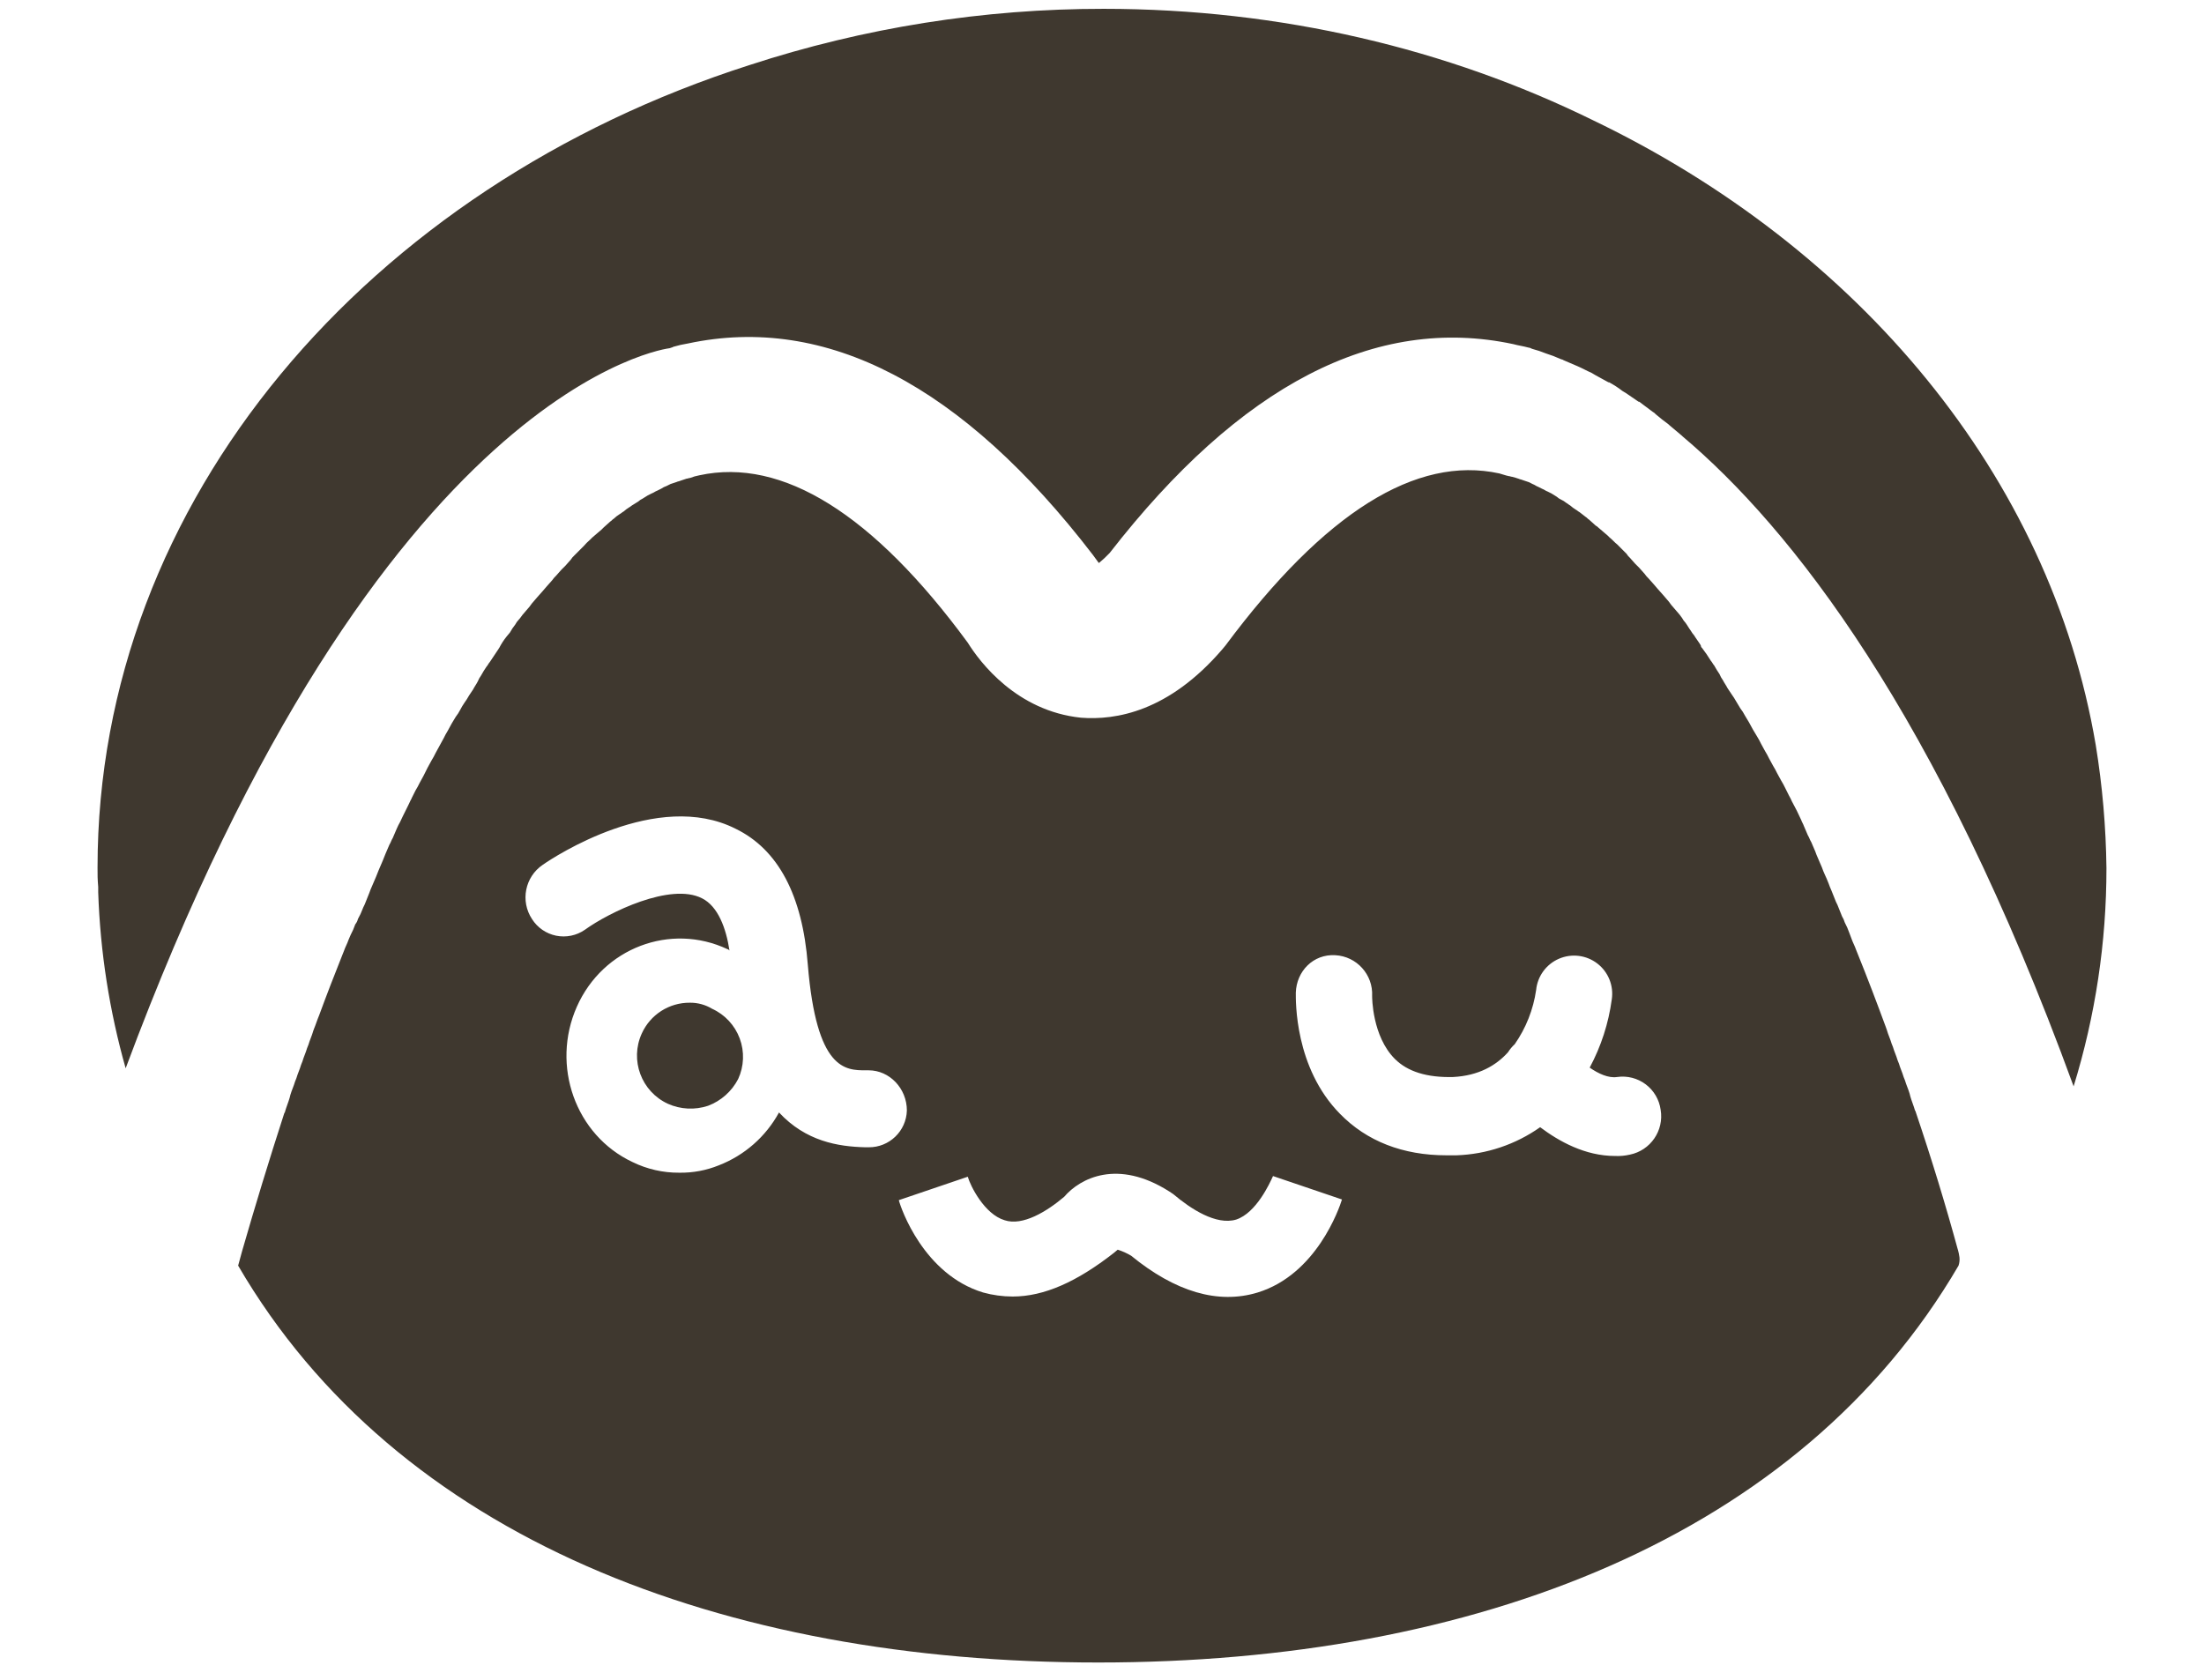
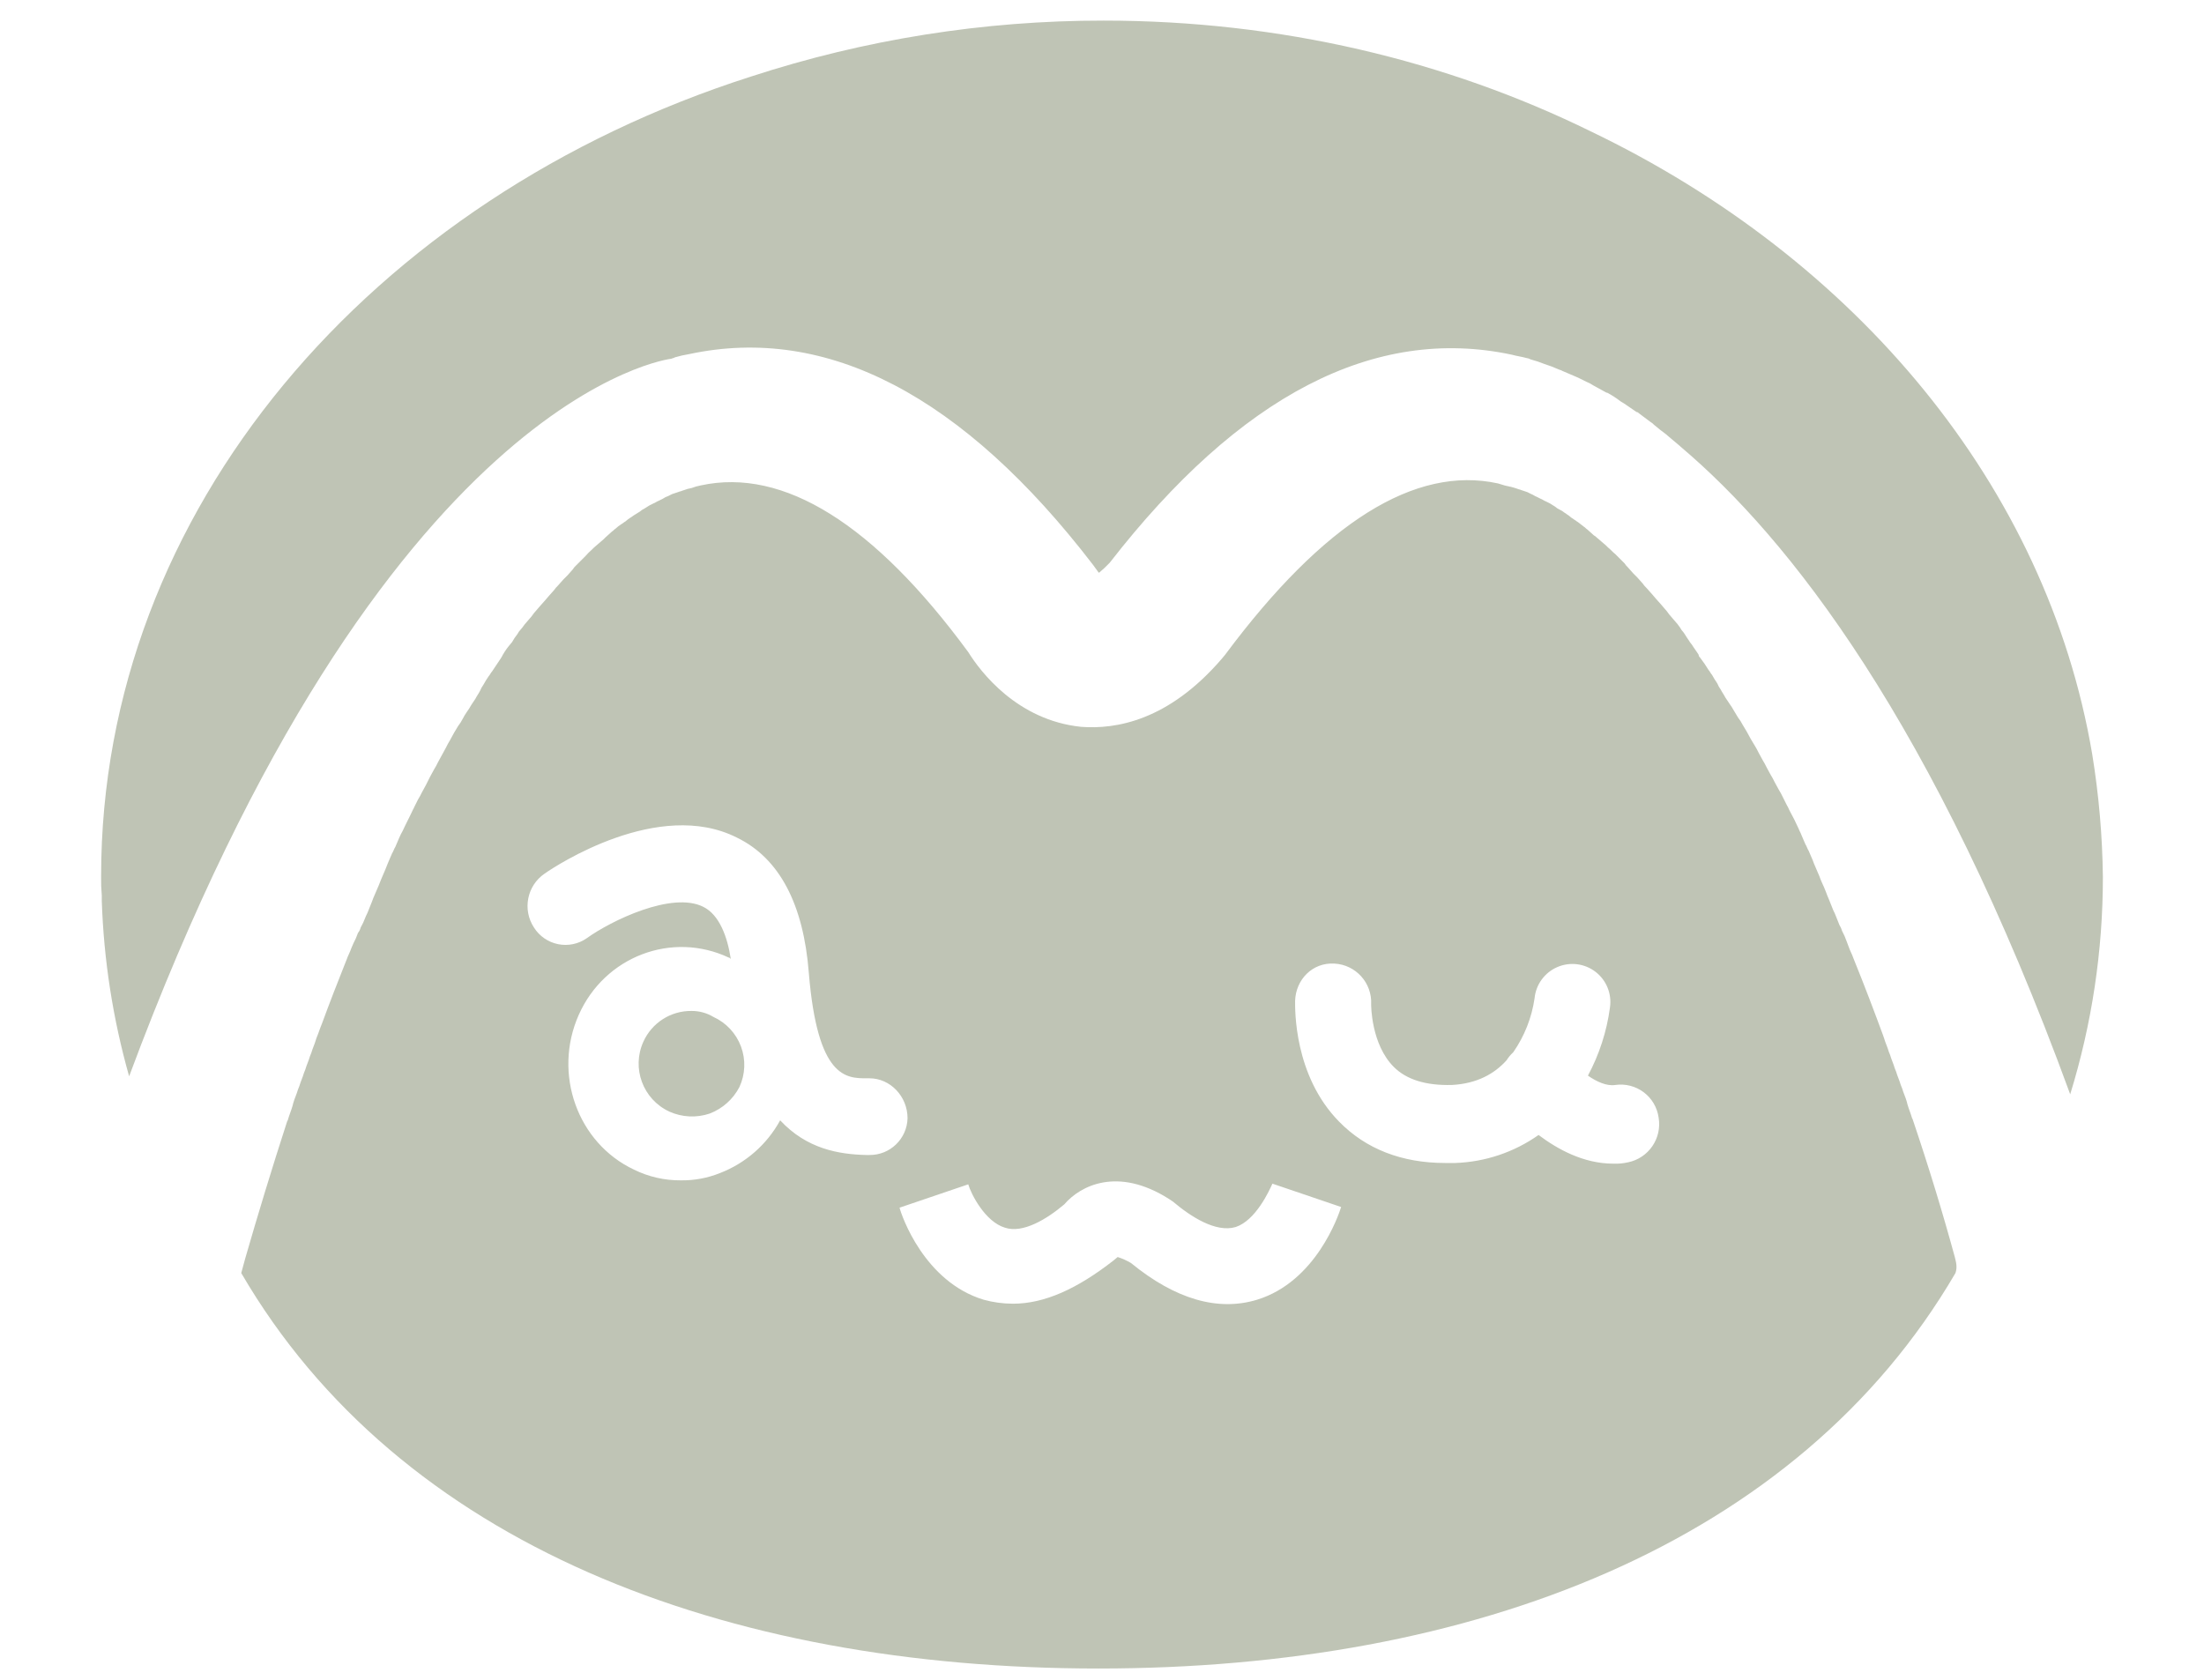
<svg xmlns="http://www.w3.org/2000/svg" width="749" height="571" viewBox="0 0 749 571">
  <defs>
    <clipPath id="clip-favicon">
      <rect width="749" height="571" />
    </clipPath>
  </defs>
  <g id="favicon" clip-path="url(#clip-favicon)">
-     <g id="mawchu-01" transform="translate(33.148 3)">
-       <path id="Path_1" data-name="Path 1" d="M136.8,179.047A14.318,14.318,0,0,0,129.292,177a17.77,17.77,0,0,0-16.379,10.465,18.055,18.055,0,0,0,8.872,23.887,18.848,18.848,0,0,0,13.65.682,19.126,19.126,0,0,0,10.237-9.1A17.983,17.983,0,0,0,136.8,179.047Z" transform="translate(72.038 160.826)" fill="#3f382f" />
-       <path id="Path_2" data-name="Path 2" d="M636.127,362.413c-4.095-15.014-8.872-30.711-14.332-46.863a.794.794,0,0,0-.227-.455c-.455-1.592-1.137-3.185-1.592-4.777,0-.228-.227-.682-.227-.91-.455-1.592-1.137-2.957-1.592-4.55-.228-.455-.228-.682-.455-1.137-.455-1.592-1.137-2.957-1.592-4.55-.228-.455-.228-.682-.455-1.137-.455-1.592-1.137-2.957-1.592-4.55-.228-.455-.228-.682-.455-1.137-.455-1.592-1.137-2.957-1.592-4.55,0-.228-.227-.455-.227-.682-3.185-8.645-6.37-17.062-9.782-25.479-.228-.455-.228-.682-.455-1.137-.455-1.365-1.137-2.5-1.592-3.867-.227-.682-.455-1.137-.682-1.82a25.264,25.264,0,0,0-1.592-3.64,8.085,8.085,0,0,0-.91-2.047l-1.365-3.412c-.227-.682-.682-1.365-.91-2.047l-1.365-3.412a23.6,23.6,0,0,1-.91-2.275c-.455-1.137-.91-2.275-1.365-3.185a23.606,23.606,0,0,1-.91-2.275c-.455-1.137-.91-2.047-1.365-3.185a23.588,23.588,0,0,1-.91-2.275c-.455-1.137-.91-2.047-1.365-3.185-.455-.682-.682-1.592-1.137-2.275-.455-1.137-.91-2.047-1.365-3.185-.228-.682-.682-1.365-.91-2.047-.91-2.047-2.047-4.322-3.185-6.37a13.506,13.506,0,0,0-.91-1.82l-1.365-2.73a24.815,24.815,0,0,0-1.365-2.5c-.455-.91-.91-1.592-1.365-2.5a24.805,24.805,0,0,0-1.365-2.5c-.455-.91-.91-1.592-1.365-2.5a24.818,24.818,0,0,0-1.365-2.5c-.455-.91-.91-1.592-1.365-2.5a24.819,24.819,0,0,0-1.365-2.5c-.455-.682-.91-1.592-1.365-2.275-.455-.91-.91-1.592-1.365-2.5-.455-.682-.91-1.592-1.365-2.275a15.308,15.308,0,0,0-1.592-2.5c-.455-.682-.91-1.592-1.365-2.275a23.978,23.978,0,0,0-1.592-2.5l-1.365-2.047c-.455-.91-1.137-1.82-1.592-2.73a9.222,9.222,0,0,1-1.137-2.047,33.678,33.678,0,0,1-1.82-2.957c-.455-.455-.682-1.137-1.138-1.592a48.72,48.72,0,0,0-2.957-4.322,1.182,1.182,0,0,1-.455-.91c-.682-1.137-1.593-2.275-2.275-3.412a9.63,9.63,0,0,1-1.137-1.592c-.682-.91-1.137-1.82-1.82-2.73a6.912,6.912,0,0,1-1.138-1.592,19.891,19.891,0,0,0-1.82-2.275c-.455-.455-.91-1.137-1.365-1.592-.682-.682-1.138-1.592-1.82-2.275-.455-.455-.91-1.137-1.365-1.592-.682-.682-1.138-1.365-1.82-2.047-.455-.455-.91-1.137-1.365-1.592-.682-.682-1.137-1.365-1.82-2.047a9.892,9.892,0,0,1-1.365-1.592c-.682-.682-1.138-1.365-1.82-2.047l-1.365-1.365c-.682-.682-1.137-1.365-1.82-2.047a6.03,6.03,0,0,1-1.137-1.365l-2.047-2.047-1.137-1.137c-.91-.682-1.592-1.592-2.5-2.275l-.682-.682c-1.137-.91-2.047-1.82-3.185-2.73a3.143,3.143,0,0,0-.91-.682c-.682-.682-1.592-1.365-2.275-2.047-.455-.227-.682-.682-1.137-.91-.682-.455-1.365-1.137-2.047-1.592-.455-.227-.91-.682-1.365-.91a12.617,12.617,0,0,1-1.82-1.365c-.455-.227-.91-.683-1.365-.91a7.981,7.981,0,0,0-1.82-1.137,4.759,4.759,0,0,1-1.365-.91c-.682-.455-1.138-.682-1.82-1.137l-1.365-.682c-.682-.227-1.137-.682-1.82-.91l-1.365-.682c-.682-.227-1.137-.682-1.82-.91l-1.365-.682-2.047-.682c-.455-.227-.91-.227-1.365-.455-.682-.228-1.365-.455-2.275-.682-.455,0-.682-.227-1.137-.227-1.137-.227-2.275-.682-3.185-.91-28.209-6.142-59.375,13.195-93.044,58.465l-1.137,1.365c-18.2,21.157-36.171,24.114-48,23.2-21.839-2.275-34.351-18.882-38.446-25.479C267.59,112.4,236.651,93.062,208.442,99.2a16.757,16.757,0,0,0-3.185.91c-.455,0-.682.228-1.137.228l-2.047.682c-.455.227-.91.227-1.365.455l-2.047.682-1.365.682a6.811,6.811,0,0,0-1.82.91l-1.365.682c-.682.227-1.137.682-1.82.91l-1.365.682c-.682.455-1.137.682-1.82,1.137a4.758,4.758,0,0,0-1.365.91c-.682.455-1.137.682-1.82,1.137-.455.227-.91.682-1.365.91a12.618,12.618,0,0,0-1.82,1.365c-.455.227-.91.682-1.365.91a12.5,12.5,0,0,0-2.047,1.592c-.455.227-.682.682-1.137.91-.682.682-1.592,1.365-2.275,2.047l-.682.683c-1.137.91-2.047,1.82-3.185,2.73l-.682.682a21.45,21.45,0,0,0-2.275,2.275l-1.137,1.137L165.9,126.5a6.031,6.031,0,0,0-1.137,1.365c-.682.682-1.137,1.365-1.82,2.047l-1.365,1.365c-.682.682-1.137,1.365-1.82,2.047a9.892,9.892,0,0,0-1.365,1.592c-.682.682-1.137,1.365-1.82,2.047-.455.455-.91,1.137-1.365,1.592-.683.682-1.137,1.365-1.82,2.047-.455.455-.91,1.137-1.365,1.592-.682.682-1.137,1.592-1.82,2.275-.455.455-.91,1.137-1.365,1.592-.682.682-1.137,1.592-1.82,2.275a6.913,6.913,0,0,0-1.137,1.592,18.981,18.981,0,0,0-1.82,2.73c-.455.455-.682.91-1.137,1.365a22.537,22.537,0,0,0-2.5,3.867c-.228.227-.228.455-.455.682l-2.73,4.095c-.455.455-.682,1.137-1.137,1.592a33.681,33.681,0,0,0-1.82,2.957,9.223,9.223,0,0,0-1.137,2.047c-.455.91-1.137,1.82-1.592,2.73l-1.365,2.047a23.984,23.984,0,0,1-1.592,2.5,20,20,0,0,0-1.365,2.275,15.3,15.3,0,0,1-1.592,2.5c-.455.682-.91,1.592-1.365,2.275-.455.91-.91,1.592-1.365,2.5a24.816,24.816,0,0,0-1.365,2.5c-.455.91-.91,1.592-1.365,2.5s-.91,1.592-1.365,2.5a24.814,24.814,0,0,1-1.365,2.5c-.455.91-.91,1.592-1.365,2.5l-1.365,2.73c-.455.91-.91,1.592-1.365,2.5a24.815,24.815,0,0,1-1.365,2.5l-1.365,2.73a.794.794,0,0,1-.227.455c-1.137,2.5-2.5,5-3.64,7.507a21.141,21.141,0,0,0-1.137,2.275c-.455,1.137-.91,2.047-1.365,3.185-.455.682-.682,1.592-1.137,2.275-.455,1.137-.91,2.047-1.365,3.185-.227.682-.683,1.592-.91,2.275-.455,1.137-.91,2.047-1.365,3.185-.227.683-.682,1.592-.91,2.275-.455,1.137-.91,2.047-1.365,3.185a23.593,23.593,0,0,0-.91,2.275l-1.365,3.412c-.227.682-.682,1.365-.91,2.047a22.958,22.958,0,0,1-1.592,3.412,4.572,4.572,0,0,1-.91,1.82,25.277,25.277,0,0,1-1.592,3.64c-.227.455-.455,1.137-.682,1.592-.455,1.365-1.137,2.5-1.592,3.867-.227.455-.227.682-.455,1.137-2.73,6.825-5.46,13.877-7.962,20.7h0c-.682,1.592-1.137,3.185-1.82,4.777,0,.228-.227.455-.227.682-.455,1.592-1.137,2.957-1.592,4.55-.227.455-.227.682-.455,1.137-.455,1.592-1.137,2.957-1.592,4.55-.227.455-.227.682-.455,1.137-.455,1.592-1.137,2.957-1.592,4.55-.227.455-.227.682-.455,1.137-.455,1.592-1.137,2.957-1.592,4.55,0,.228-.228.682-.228.91-.455,1.592-1.137,3.185-1.592,4.777,0,.228,0,.228-.227.455-5.232,16.152-10.01,31.849-14.332,46.863h0c-.455,1.592-.91,3.412-1.365,5,53.916,92.589,164.7,134.9,292.327,134.9s238.412-42.541,292.327-134.9c.683-2.047.228-3.64-.227-5.46ZM266,327.606H264.86c-9.327-.227-20.247-2.047-29.346-11.83a39.612,39.612,0,0,1-20.474,17.972,34.282,34.282,0,0,1-13.422,2.5,35.481,35.481,0,0,1-15.924-3.64c-19.337-9.1-27.754-32.759-18.882-52.778S198.66,251.169,218,260.269c.227,0,.455.227.682.455-1.137-7.507-3.867-15.015-9.327-17.744-10.692-5.46-31.621,4.777-39.811,10.692a12.693,12.693,0,0,1-17.972-3.64,13.384,13.384,0,0,1,3.64-18.427c3.867-2.73,38.9-25.707,65.518-12.285,14.559,7.052,22.749,22.749,24.569,46.181,2.957,35.944,12.74,35.944,19.792,35.944H266c7.052,0,12.967,6.142,12.967,13.65A12.873,12.873,0,0,1,266,327.606ZM398.17,376.972c-13.422,4.095-27.982-.228-43-12.512a21.9,21.9,0,0,0-4.55-2.047l-1.365,1.137c-12.512,9.782-23.659,14.787-34.351,14.787a37.9,37.9,0,0,1-10.01-1.365c-20.247-6.142-27.982-28.664-28.664-31.394l23.432-7.962c.91,3.185,5.687,12.74,12.512,14.787,6.142,2.047,14.332-2.957,20.247-7.962,5.46-6.37,18.2-12.967,35.716-1.82l1.365.91c5.915,5,14.559,10.692,21.384,8.645,6.825-2.275,11.375-12.285,12.512-14.787l23.432,7.962C425.924,348.308,418.19,370.83,398.17,376.972Zm126.486-46.863a18.662,18.662,0,0,1-5,.455c-10.237,0-19.109-5-25.479-9.782a52.352,52.352,0,0,1-28.436,9.555h-3.412c-14.787,0-27.072-4.777-36.171-14.1-15.469-15.7-15.014-38.446-15.014-41.176.228-7.28,5.915-13.195,13.422-12.74a13.243,13.243,0,0,1,12.512,13.877c0,.455,0,13.65,7.735,21.384q6.483,6.483,19.792,6.142c8.645-.455,14.559-3.867,18.654-8.417a13.2,13.2,0,0,1,2.275-2.73,43.049,43.049,0,0,0,7.28-18.427,12.956,12.956,0,1,1,25.707,3.185,68.324,68.324,0,0,1-7.507,23.2c2.957,2.047,6.37,3.64,9.327,3.185a13.044,13.044,0,0,1,14.787,11.147A13.3,13.3,0,0,1,524.656,330.109Z" transform="translate(-3.927 59.357)" fill="#3f382f" />
-       <path id="Path_3" data-name="Path 3" d="M709.763,278.741c-15.469-91.452-80.532-169.026-171.074-212.477C489.551,42.15,432.906,28.5,372.62,28.5A386.507,386.507,0,0,0,252.277,47.609C122.834,89.013,30.7,195.479,30.7,320.372a61.762,61.762,0,0,0,.227,6.6v1.82a250.573,250.573,0,0,0,9.327,59.83c86.9-233.634,184.951-244.781,184.951-244.781.455-.227.91-.227,1.137-.455a39.624,39.624,0,0,1,5-1.137c46.863-10.01,93.272,14.1,137.633,71.887l1.82,2.5.228.227a40.961,40.961,0,0,0,3.64-3.412c44.361-57.1,90.314-80.987,137.178-70.977,1.592.455,3.412.682,5,1.137a3.233,3.233,0,0,1,1.365.455,39.2,39.2,0,0,1,4.777,1.592h0a41.018,41.018,0,0,1,4.777,1.82c.455.227.91.227,1.137.455l4.777,2.047h0c1.592.682,3.185,1.592,4.777,2.275.455.227.682.455,1.138.682,1.592.91,2.957,1.592,4.55,2.5h.227a31.245,31.245,0,0,1,4.55,2.957c.455.227.682.455,1.138.682,1.365.91,2.957,2.047,4.322,2.957h.227c1.592,1.137,2.957,2.275,4.55,3.412a3.994,3.994,0,0,1,1.137.91c1.365,1.137,2.73,2.275,4.322,3.412l.228.228c1.365,1.137,2.957,2.5,4.322,3.64l.227.227c36.626,30.939,86.447,93.727,132.855,220.895A251.247,251.247,0,0,0,713.4,320.6,280.744,280.744,0,0,0,709.763,278.741Z" transform="translate(-30.7 -28.5)" fill="#3f382f" />
+     <g id="mawchu-01" transform="translate(34.363 7)">
+       <path id="Path_1" data-name="Path 1" d="M136.709,179.04a14.267,14.267,0,0,0-7.481-2.04,17.707,17.707,0,0,0-16.321,10.427,17.99,17.99,0,0,0,8.841,23.8,18.781,18.781,0,0,0,13.6.68,19.058,19.058,0,0,0,10.2-9.067A17.919,17.919,0,0,0,136.709,179.04Z" transform="translate(71.386 159.624)" fill="#bfc4b5" />
+       <path id="Path_2" data-name="Path 2" d="M634.048,361.47c-4.08-14.961-8.841-30.6-14.281-46.7a.791.791,0,0,0-.227-.453c-.453-1.587-1.133-3.174-1.587-4.76,0-.227-.227-.68-.227-.907-.453-1.587-1.133-2.947-1.587-4.534-.227-.453-.227-.68-.453-1.133-.453-1.587-1.133-2.947-1.587-4.534-.227-.453-.227-.68-.453-1.133-.453-1.587-1.133-2.947-1.587-4.534-.227-.453-.227-.68-.453-1.133-.453-1.587-1.133-2.947-1.587-4.534,0-.227-.227-.453-.227-.68-3.174-8.614-6.347-17-9.747-25.388-.227-.453-.227-.68-.453-1.133-.453-1.36-1.133-2.494-1.587-3.854-.227-.68-.453-1.133-.68-1.813a25.172,25.172,0,0,0-1.587-3.627,8.054,8.054,0,0,0-.907-2.04l-1.36-3.4c-.227-.68-.68-1.36-.907-2.04l-1.36-3.4a23.5,23.5,0,0,1-.907-2.267c-.453-1.133-.907-2.267-1.36-3.173a23.522,23.522,0,0,1-.907-2.267c-.453-1.133-.907-2.04-1.36-3.174a23.5,23.5,0,0,1-.907-2.267c-.453-1.133-.907-2.04-1.36-3.174-.453-.68-.68-1.587-1.133-2.267-.453-1.133-.907-2.04-1.36-3.174-.227-.68-.68-1.36-.907-2.04-.907-2.04-2.04-4.307-3.174-6.347a13.458,13.458,0,0,0-.907-1.813l-1.36-2.72a24.726,24.726,0,0,0-1.36-2.494c-.453-.907-.907-1.587-1.36-2.494a24.717,24.717,0,0,0-1.36-2.493c-.453-.907-.907-1.587-1.36-2.494a24.729,24.729,0,0,0-1.36-2.493c-.453-.907-.907-1.587-1.36-2.494a24.741,24.741,0,0,0-1.36-2.494c-.453-.68-.907-1.587-1.36-2.267-.453-.907-.907-1.587-1.36-2.494-.453-.68-.907-1.587-1.36-2.267a15.253,15.253,0,0,0-1.587-2.494c-.453-.68-.907-1.587-1.36-2.267a23.892,23.892,0,0,0-1.587-2.494l-1.36-2.04c-.453-.907-1.133-1.813-1.587-2.72a9.188,9.188,0,0,1-1.133-2.04,33.558,33.558,0,0,1-1.813-2.947c-.453-.453-.68-1.133-1.133-1.587a48.544,48.544,0,0,0-2.947-4.307,1.178,1.178,0,0,1-.453-.907c-.68-1.133-1.587-2.267-2.267-3.4a9.6,9.6,0,0,1-1.133-1.587c-.68-.907-1.133-1.813-1.813-2.72a6.887,6.887,0,0,1-1.133-1.587,19.822,19.822,0,0,0-1.813-2.267c-.453-.453-.907-1.133-1.36-1.587-.68-.68-1.133-1.587-1.813-2.267-.453-.453-.907-1.133-1.36-1.587-.68-.68-1.133-1.36-1.813-2.04-.453-.453-.907-1.133-1.36-1.587-.68-.68-1.133-1.36-1.813-2.04a9.857,9.857,0,0,1-1.36-1.587c-.68-.68-1.133-1.36-1.813-2.04l-1.36-1.36c-.68-.68-1.133-1.36-1.813-2.04a6.009,6.009,0,0,1-1.133-1.36l-2.04-2.04-1.133-1.133c-.907-.68-1.587-1.587-2.494-2.267l-.68-.68c-1.133-.907-2.04-1.813-3.174-2.72a3.13,3.13,0,0,0-.907-.68c-.68-.68-1.587-1.36-2.267-2.04-.453-.227-.68-.68-1.133-.907-.68-.453-1.36-1.133-2.04-1.587-.453-.227-.907-.68-1.36-.907a12.573,12.573,0,0,1-1.813-1.36c-.453-.227-.907-.68-1.36-.907a7.953,7.953,0,0,0-1.813-1.133,4.742,4.742,0,0,1-1.36-.907c-.68-.453-1.133-.68-1.814-1.133l-1.36-.68c-.68-.227-1.133-.68-1.813-.907l-1.36-.68c-.68-.227-1.133-.68-1.813-.907l-1.36-.68-2.04-.68c-.453-.227-.907-.227-1.36-.453-.68-.227-1.36-.453-2.267-.68-.453,0-.68-.227-1.133-.227-1.133-.227-2.267-.68-3.174-.907-28.109-6.12-59.164,13.148-92.713,58.257l-1.133,1.36c-18.135,21.081-36.043,24.028-47.83,23.122-21.762-2.267-34.229-18.815-38.309-25.388-31.962-43.523-62.791-62.791-90.9-56.671a16.7,16.7,0,0,0-3.174.907c-.453,0-.68.227-1.133.227l-2.04.68c-.453.227-.907.227-1.36.453l-2.04.68-1.36.68a6.787,6.787,0,0,0-1.813.907l-1.36.68c-.68.227-1.133.68-1.813.907l-1.36.68c-.68.453-1.133.68-1.813,1.133a4.741,4.741,0,0,0-1.36.907c-.68.453-1.133.68-1.813,1.133-.453.227-.907.68-1.36.907a12.573,12.573,0,0,0-1.813,1.36c-.453.227-.907.68-1.36.907a12.458,12.458,0,0,0-2.04,1.587c-.453.227-.68.68-1.133.907-.68.68-1.587,1.36-2.267,2.04l-.68.68c-1.133.907-2.04,1.813-3.174,2.72l-.68.68a21.373,21.373,0,0,0-2.267,2.267l-1.133,1.133-2.04,2.04a6.01,6.01,0,0,0-1.133,1.36c-.68.68-1.133,1.36-1.813,2.04l-1.36,1.36c-.68.68-1.133,1.36-1.813,2.04a9.858,9.858,0,0,0-1.36,1.587c-.68.68-1.133,1.36-1.813,2.04-.453.453-.907,1.133-1.36,1.587-.68.68-1.133,1.36-1.813,2.04-.453.453-.907,1.133-1.36,1.587-.68.68-1.133,1.587-1.813,2.267-.453.453-.907,1.133-1.36,1.587-.68.68-1.133,1.587-1.813,2.267a6.889,6.889,0,0,0-1.133,1.587,18.912,18.912,0,0,0-1.813,2.72c-.453.453-.68.907-1.133,1.36a22.457,22.457,0,0,0-2.493,3.854c-.227.227-.227.453-.453.68l-2.72,4.08c-.453.453-.68,1.133-1.133,1.587a33.561,33.561,0,0,0-1.813,2.947,9.19,9.19,0,0,0-1.133,2.04c-.453.907-1.133,1.813-1.587,2.72l-1.36,2.04a23.9,23.9,0,0,1-1.587,2.494,19.935,19.935,0,0,0-1.36,2.267,15.248,15.248,0,0,1-1.587,2.494c-.453.68-.907,1.587-1.36,2.267-.453.907-.907,1.587-1.36,2.494a24.727,24.727,0,0,0-1.36,2.494c-.453.907-.907,1.587-1.36,2.494s-.907,1.587-1.36,2.494a24.727,24.727,0,0,1-1.36,2.493c-.453.907-.907,1.587-1.36,2.494l-1.36,2.72c-.453.907-.907,1.587-1.36,2.493a24.728,24.728,0,0,1-1.36,2.494l-1.36,2.72a.792.792,0,0,1-.227.453c-1.133,2.493-2.493,4.987-3.627,7.48a21.068,21.068,0,0,0-1.133,2.267c-.453,1.133-.907,2.04-1.36,3.174-.453.68-.68,1.587-1.133,2.267-.453,1.133-.907,2.04-1.36,3.174-.227.68-.68,1.587-.907,2.267-.453,1.133-.907,2.04-1.36,3.174-.227.68-.68,1.587-.907,2.267-.453,1.133-.907,2.04-1.36,3.174a23.51,23.51,0,0,0-.907,2.267l-1.36,3.4c-.227.68-.68,1.36-.907,2.04a22.876,22.876,0,0,1-1.587,3.4,4.556,4.556,0,0,1-.907,1.813,25.187,25.187,0,0,1-1.587,3.627c-.227.453-.453,1.133-.68,1.587-.453,1.36-1.133,2.494-1.587,3.854-.227.453-.227.68-.453,1.133-2.72,6.8-5.44,13.828-7.934,20.628h0c-.68,1.587-1.133,3.174-1.813,4.76,0,.227-.227.453-.227.68-.453,1.587-1.133,2.947-1.587,4.534-.227.453-.227.68-.453,1.133-.453,1.587-1.133,2.947-1.587,4.534-.227.453-.227.68-.453,1.133-.453,1.587-1.133,2.947-1.587,4.534-.227.453-.227.68-.453,1.133-.453,1.587-1.133,2.947-1.587,4.534,0,.227-.227.68-.227.907-.453,1.587-1.133,3.174-1.587,4.76,0,.227,0,.227-.227.453-5.214,16.094-9.974,31.736-14.281,46.7h0c-.453,1.587-.907,3.4-1.36,4.987,53.724,92.26,164.118,134.423,291.287,134.423S580.55,458.943,634.274,366.91c.68-2.04.227-3.627-.226-5.44ZM265.235,326.787H264.1c-9.294-.227-20.175-2.04-29.242-11.787a39.472,39.472,0,0,1-20.4,17.908,34.16,34.16,0,0,1-13.374,2.494,35.355,35.355,0,0,1-15.868-3.627c-19.268-9.067-27.655-32.642-18.815-52.59s31.736-28.562,51-19.495c.227,0,.453.227.68.453-1.133-7.481-3.854-14.961-9.294-17.681-10.654-5.44-31.509,4.76-39.669,10.654a12.648,12.648,0,0,1-17.908-3.627,13.336,13.336,0,0,1,3.627-18.361c3.854-2.72,38.763-25.615,65.285-12.241,14.508,7.027,22.668,22.668,24.482,46.017,2.947,35.816,12.694,35.816,19.721,35.816h.907c7.027,0,12.921,6.12,12.921,13.6A12.828,12.828,0,0,1,265.235,326.787Zm131.7,49.19c-13.374,4.08-27.882-.227-42.843-12.468a21.822,21.822,0,0,0-4.534-2.04L348.2,362.6c-12.468,9.747-23.575,14.734-34.229,14.734a37.761,37.761,0,0,1-9.974-1.36c-20.175-6.12-27.882-28.562-28.562-31.282l23.348-7.934c.907,3.174,5.667,12.694,12.468,14.734,6.12,2.04,14.281-2.947,20.175-7.934,5.44-6.347,18.135-12.921,35.589-1.814l1.36.907c5.894,4.987,14.508,10.654,21.308,8.614,6.8-2.267,11.334-12.241,12.468-14.734l23.348,7.934C424.593,347.415,416.886,369.857,396.938,375.977Zm126.035-46.7a18.6,18.6,0,0,1-4.987.453c-10.2,0-19.041-4.987-25.388-9.747a52.165,52.165,0,0,1-28.335,9.521h-3.4c-14.734,0-26.975-4.76-36.043-14.054-15.414-15.641-14.961-38.309-14.961-41.03.227-7.254,5.894-13.148,13.374-12.694A13.2,13.2,0,0,1,435.7,275.557c0,.453,0,13.6,7.707,21.308q6.46,6.46,19.721,6.12c8.614-.453,14.508-3.854,18.588-8.387a13.151,13.151,0,0,1,2.267-2.72,42.9,42.9,0,0,0,7.254-18.361,12.91,12.91,0,1,1,25.615,3.174,68.08,68.08,0,0,1-7.481,23.122c2.947,2.04,6.347,3.627,9.294,3.173A13,13,0,0,1,533.4,314.093,13.25,13.25,0,0,1,522.973,329.281Z" transform="translate(-4.097 58.8)" fill="#bfc4b5" />
+       <path id="Path_3" data-name="Path 3" d="M707.347,277.851C691.933,186.724,627.1,109.426,536.882,66.129,487.919,42.1,431.475,28.5,371.4,28.5A385.132,385.132,0,0,0,251.489,47.541C122.506,88.8,30.7,194.885,30.7,319.334a61.543,61.543,0,0,0,.227,6.574v1.813a249.681,249.681,0,0,0,9.294,59.617c86.593-232.8,184.293-243.91,184.293-243.91.453-.227.907-.227,1.133-.453a39.483,39.483,0,0,1,4.987-1.133c46.7-9.974,92.94,14.054,137.143,71.632l1.813,2.493.227.227a40.813,40.813,0,0,0,3.627-3.4c44.2-56.9,89.993-80.7,136.69-70.725,1.587.453,3.4.68,4.987,1.133a3.222,3.222,0,0,1,1.36.453,39.066,39.066,0,0,1,4.76,1.587h0a40.868,40.868,0,0,1,4.76,1.813c.453.227.907.227,1.133.453l4.76,2.04h0c1.587.68,3.174,1.587,4.76,2.267.453.227.68.453,1.133.68,1.587.907,2.947,1.587,4.534,2.494h.227a31.135,31.135,0,0,1,4.534,2.947c.453.227.68.453,1.133.68,1.36.907,2.947,2.04,4.307,2.947h.227c1.587,1.133,2.947,2.267,4.534,3.4a3.98,3.98,0,0,1,1.133.907c1.36,1.133,2.72,2.267,4.307,3.4l.227.227c1.36,1.133,2.947,2.493,4.307,3.627l.227.227c36.5,30.829,86.139,93.393,132.383,220.109a250.354,250.354,0,0,0,11.107-73.9A279.743,279.743,0,0,0,707.347,277.851Z" transform="translate(-30.7 -28.5)" fill="#bfc4b5" />
    </g>
  </g>
</svg>
